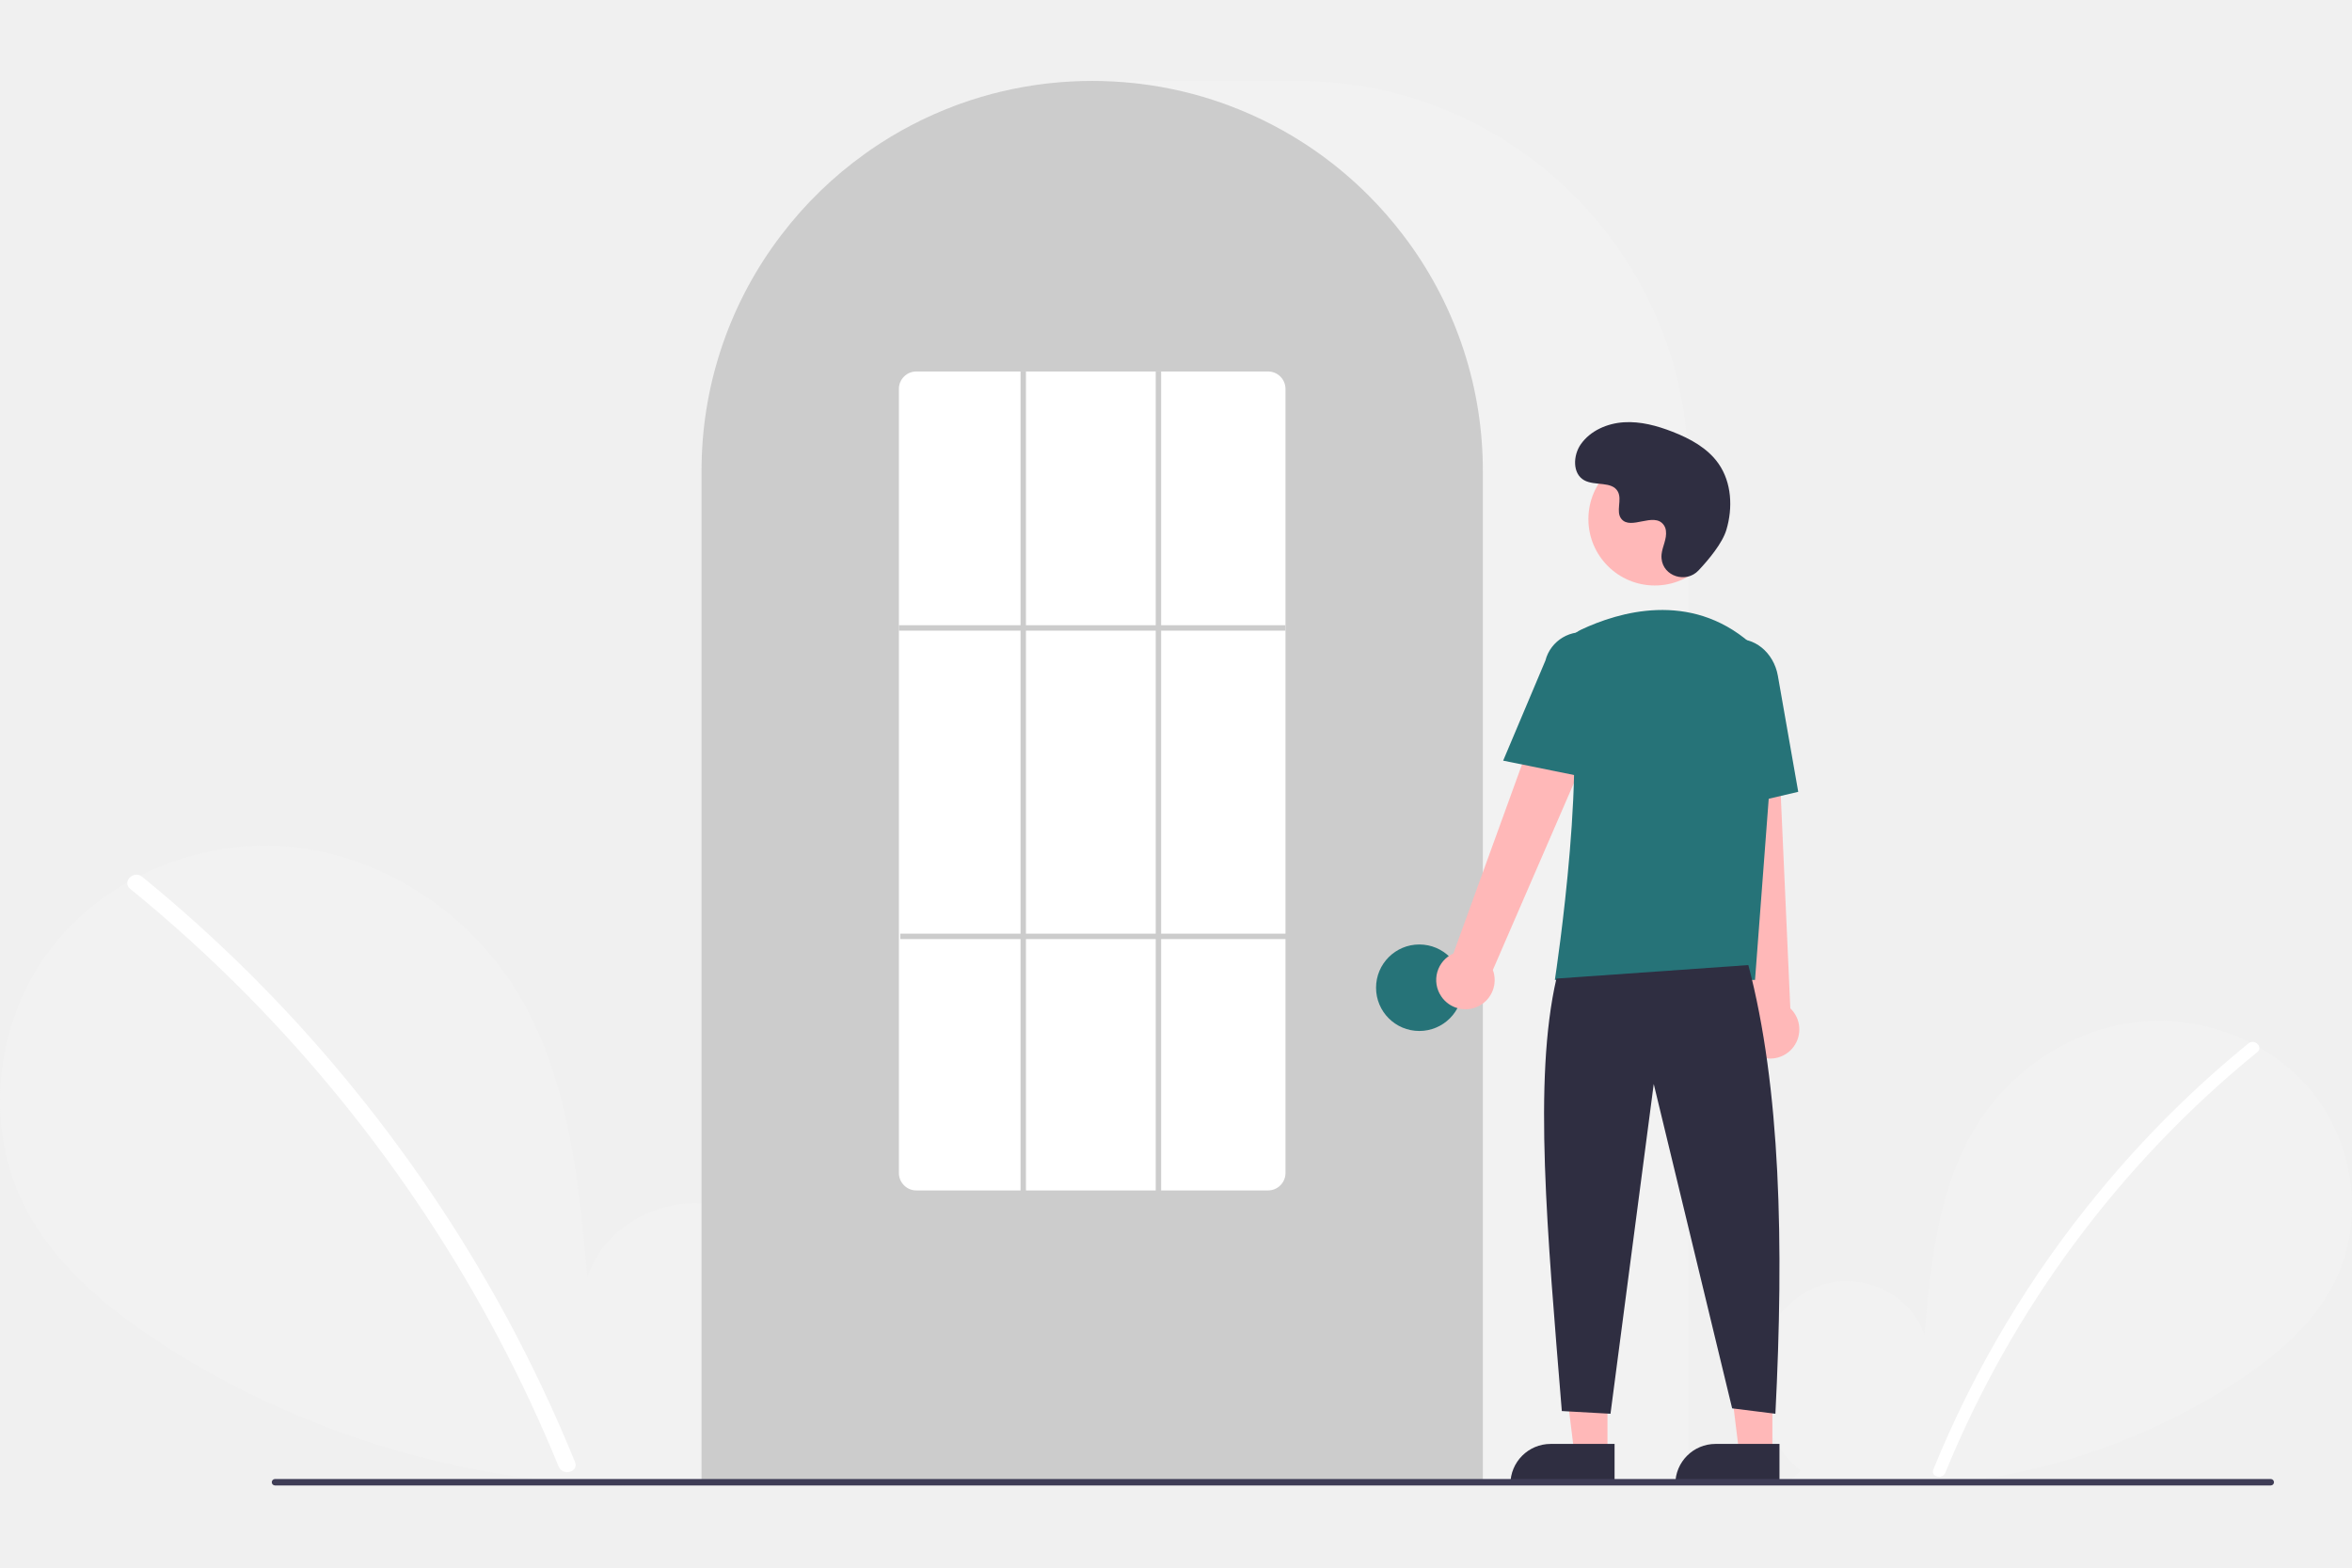
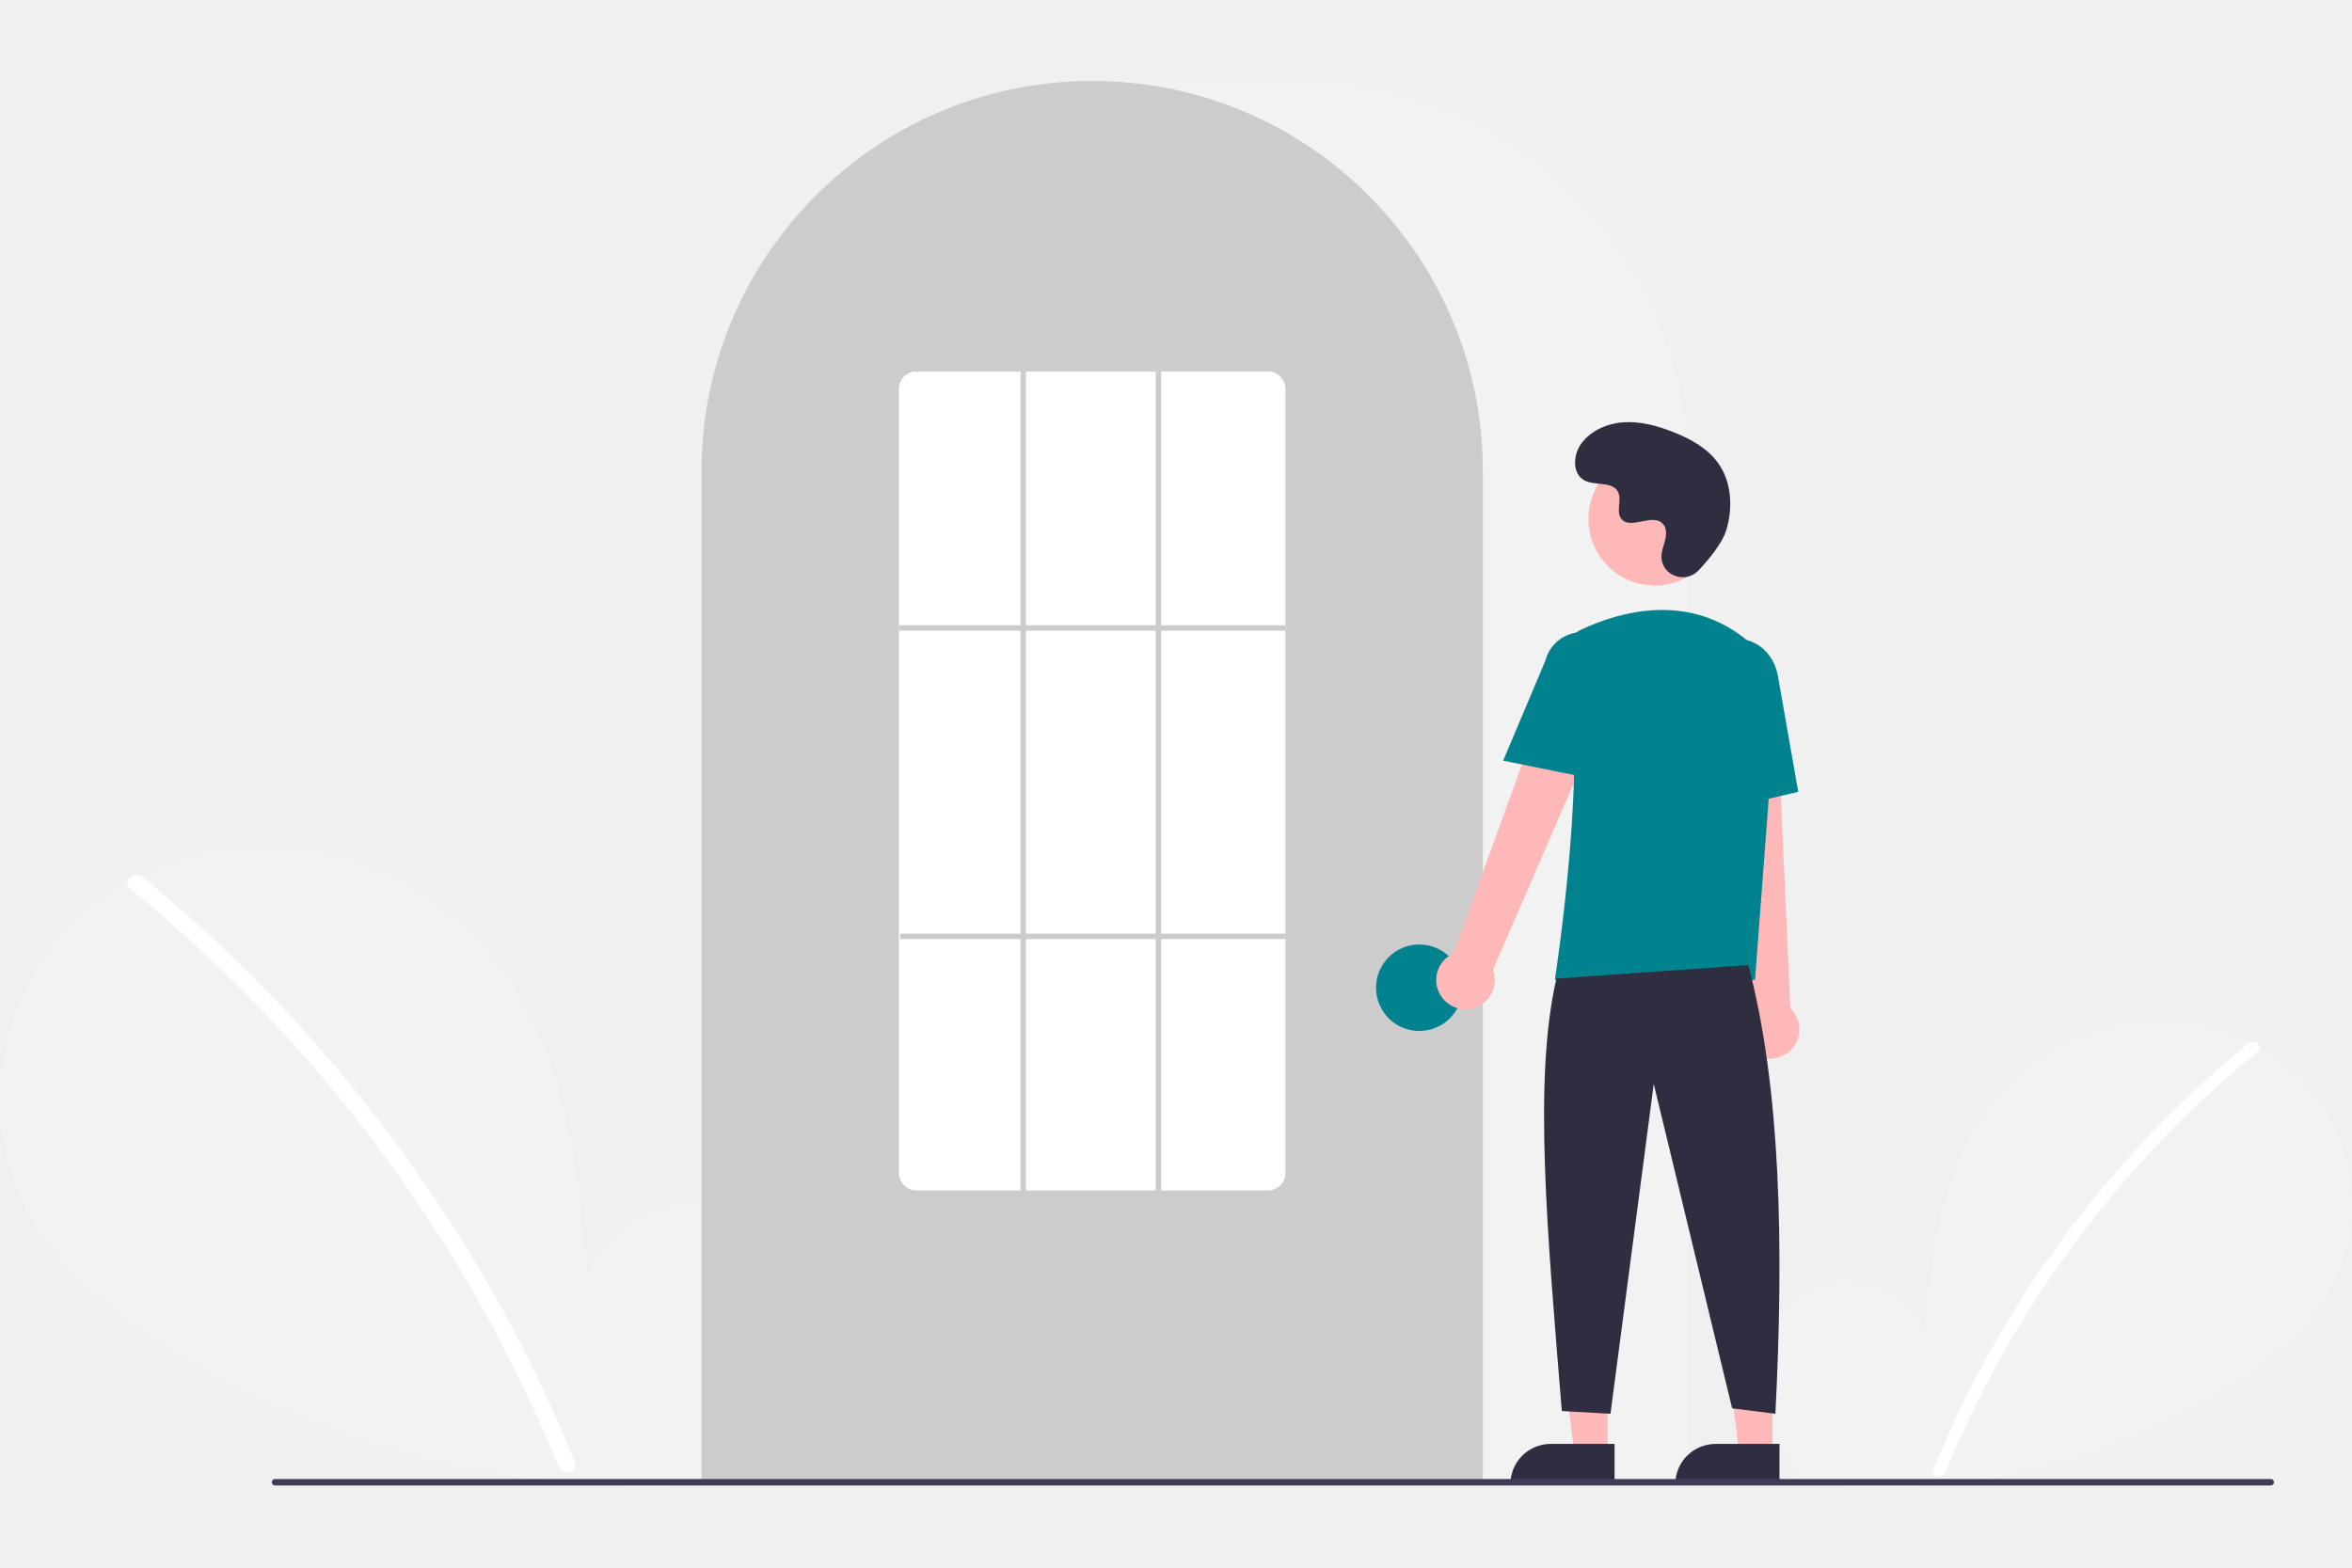
<svg xmlns="http://www.w3.org/2000/svg" data-name="Layer 1" width="300" height="200" viewBox="0 0 870 520.139">
  <path d="M831.092,704.187c-11.138-9.412-17.904-24.28-16.13-38.754s12.764-27.78,27.018-30.854,30.504,5.435,34.834,19.359c2.383-26.846,5.129-54.818,19.402-77.68,12.924-20.701,35.309-35.514,59.569-38.164s49.803,7.359,64.933,26.507,18.835,46.985,8.238,68.969c-7.806,16.195-22.188,28.247-37.257,38.052a240.452,240.452,0,0,1-164.454,35.977Z" transform="translate(-165 -189.9307)" fill="#f2f2f2" />
  <path d="M996.728,546.01a393.414,393.414,0,0,0-54.826,54.442,394.561,394.561,0,0,0-61.752,103.194c-1.112,2.725,3.313,3.911,4.412,1.216A392.342,392.342,0,0,1,999.963,549.245c2.284-1.86-.97-5.08-3.236-3.236Z" transform="translate(-165 -189.9307)" fill="#fff" />
  <path d="M445.067,701.63c15.299-12.927,24.591-33.348,22.154-53.228s-17.531-38.156-37.11-42.377-41.897,7.464-47.844,26.59c-3.273-36.873-7.044-75.292-26.648-106.693-17.751-28.433-48.497-48.778-81.818-52.418s-68.404,10.107-89.185,36.407-25.869,64.535-11.315,94.729c10.722,22.243,30.475,38.797,51.172,52.264,66.03,42.965,147.939,60.884,225.877,49.415" transform="translate(-165 -189.9307)" fill="#f2f2f2" />
  <path d="M217.567,484.373a540.355,540.355,0,0,1,75.304,74.777A548.076,548.076,0,0,1,352.257,647.04a545.835,545.835,0,0,1,25.43,53.846c1.527,3.743-4.55,5.372-6.06,1.671a536.36,536.36,0,0,0-49.009-92.727A539.734,539.734,0,0,0,256.889,528.632a538.441,538.441,0,0,0-43.766-39.815c-3.138-2.555,1.332-6.978,4.444-4.444Z" transform="translate(-165 -189.9307)" fill="#fff" />
  <path d="M789.5,708.931h-365v-374.5c0-79.678,64.822-144.5,144.5-144.5h76c79.677,0,144.5,64.822,144.5,144.5Z" transform="translate(-165 -189.9307)" fill="#f2f2f2" />
  <path d="M713.5,708.931h-289v-374.5a143.382,143.382,0,0,1,27.596-84.944c.664-.905,1.326-1.798,2.009-2.681a144.466,144.466,0,0,1,30.754-29.851c.66-.48,1.322-.952,1.994-1.423a144.16,144.16,0,0,1,31.472-16.459c.661-.25,1.334-.501,2.007-.742a144.02,144.02,0,0,1,31.108-7.336c.658-.09,1.333-.16,2.008-.23a146.288,146.288,0,0,1,31.105,0c.673.07,1.349.141,2.014.231a143.995,143.995,0,0,1,31.1,7.335c.673.241,1.346.492,2.009.743a143.799,143.799,0,0,1,31.106,16.216c.672.461,1.344.933,2.006,1.405a145.987,145.987,0,0,1,18.384,15.564,144.305,144.305,0,0,1,12.724,14.551c.681.88,1.343,1.773,2.005,2.677A143.382,143.382,0,0,1,713.5,334.431Z" transform="translate(-165 -189.9307)" fill="#ccc" />
-   <circle cx="525" cy="335.5" r="16" fill="#267378" />
+   <circle cx="525" cy="335.5" r="16" fill="#00838f" />
  <polygon points="594.599 507.783 582.339 507.783 576.506 460.495 594.601 460.496 594.599 507.783" fill="#ffb8b8" />
  <path d="M573.582,504.28h23.644a0,0,0,0,1,0,0v14.887a0,0,0,0,1,0,0H558.695a0,0,0,0,1,0,0v0a14.887,14.887,0,0,1,14.887-14.887Z" fill="#2f2e41" />
  <polygon points="655.599 507.783 643.339 507.783 637.506 460.495 655.601 460.496 655.599 507.783" fill="#ffb8b8" />
  <path d="M634.582,504.28h23.644a0,0,0,0,1,0,0v14.887a0,0,0,0,1,0,0H619.695a0,0,0,0,1,0,0v0a14.887,14.887,0,0,1,14.887-14.887Z" fill="#2f2e41" />
  <path d="M698.098,528.6a10.743,10.743,0,0,1,4.511-15.843l41.676-114.867L764.791,409.082,717.206,518.853a10.801,10.801,0,0,1-19.109,9.748Z" transform="translate(-165 -189.9307)" fill="#ffb8b8" />
  <path d="M814.336,550.184a10.743,10.743,0,0,1-2.893-16.217L798.533,412.458l23.338,1.066L827.236,533.045a10.801,10.801,0,0,1-12.9,17.139Z" transform="translate(-165 -189.9307)" fill="#ffb8b8" />
  <circle cx="612.106" cy="162.123" r="24.561" fill="#ffb8b8" />
-   <path d="M814.18,522.549H740.133l.089-.576c.133-.861,13.197-86.439,3.562-114.436a11.813,11.813,0,0,1,6.069-14.584h0c13.772-6.485,40.208-14.471,62.52,4.909a28.234,28.234,0,0,1,9.459,23.396Z" transform="translate(-165 -189.9307)" fill="#267378" />
-   <path d="M754.354,448.181,721.018,441.418l15.626-37.03a13.997,13.997,0,0,1,27.106,6.998Z" transform="translate(-165 -189.9307)" fill="#267378" />
-   <path d="M797.05,460.739l-2.004-45.941c-1.52-8.636,3.424-16.8,11.027-18.135,7.605-1.33,15.032,4.66,16.558,13.36l7.533,42.928Z" transform="translate(-165 -189.9307)" fill="#267378" />
+   <path d="M814.18,522.549H740.133l.089-.576c.133-.861,13.197-86.439,3.562-114.436a11.813,11.813,0,0,1,6.069-14.584h0c13.772-6.485,40.208-14.471,62.52,4.909a28.234,28.234,0,0,1,9.459,23.396Z" transform="translate(-165 -189.9307)" fill="#00838f" />
+   <path d="M754.354,448.181,721.018,441.418l15.626-37.03a13.997,13.997,0,0,1,27.106,6.998Z" transform="translate(-165 -189.9307)" fill="#00838f" />
+   <path d="M797.05,460.739l-2.004-45.941c-1.52-8.636,3.424-16.8,11.027-18.135,7.605-1.33,15.032,4.66,16.558,13.36l7.533,42.928Z" transform="translate(-165 -189.9307)" fill="#00838f" />
  <path d="M811.716,517.049c11.915,45.377,13.214,103.069,10,166l-16-2-29-120-16,122-18-1c-5.377-66.03-10.613-122.715-2-160Z" transform="translate(-165 -189.9307)" fill="#2f2e41" />
  <path d="M793.289,371.035c-4.582,4.881-13.091,2.261-13.688-4.407a8.055,8.055,0,0,1,.01-1.556c.308-2.954,2.015-5.635,1.606-8.754a4.59,4.59,0,0,0-.84-2.149c-3.651-4.889-12.222,2.187-15.668-2.239-2.113-2.714.371-6.987-1.251-10.021-2.14-4.004-8.479-2.029-12.454-4.221-4.423-2.439-4.158-9.225-1.247-13.353,3.551-5.034,9.776-7.72,15.923-8.107s12.253,1.275,17.992,3.511c6.521,2.541,12.988,6.054,17.001,11.788,4.88,6.973,5.35,16.348,2.909,24.502C802.098,360.99,797.031,367.049,793.289,371.035Z" transform="translate(-165 -189.9307)" fill="#2f2e41" />
  <path d="M1004.982,709.574h-738.294a1.191,1.191,0,0,1,0-2.381h738.294a1.191,1.191,0,0,1,0,2.381Z" transform="translate(-165 -189.9307)" fill="#3f3d56" />
  <path d="M634,600.431H504a6.465,6.465,0,0,1-6.5-6.415V303.846a6.465,6.465,0,0,1,6.5-6.415H634a6.465,6.465,0,0,1,6.5,6.415V594.015A6.465,6.465,0,0,1,634,600.431Z" transform="translate(-165 -189.9307)" fill="#fff" />
  <rect x="332.5" y="201.39" width="143" height="2" fill="#ccc" />
  <rect x="333" y="315.5" width="143" height="2" fill="#ccc" />
  <rect x="377.5" y="107.5" width="2" height="304" fill="#ccc" />
  <rect x="427.5" y="107.5" width="2" height="304" fill="#ccc" />
</svg>
